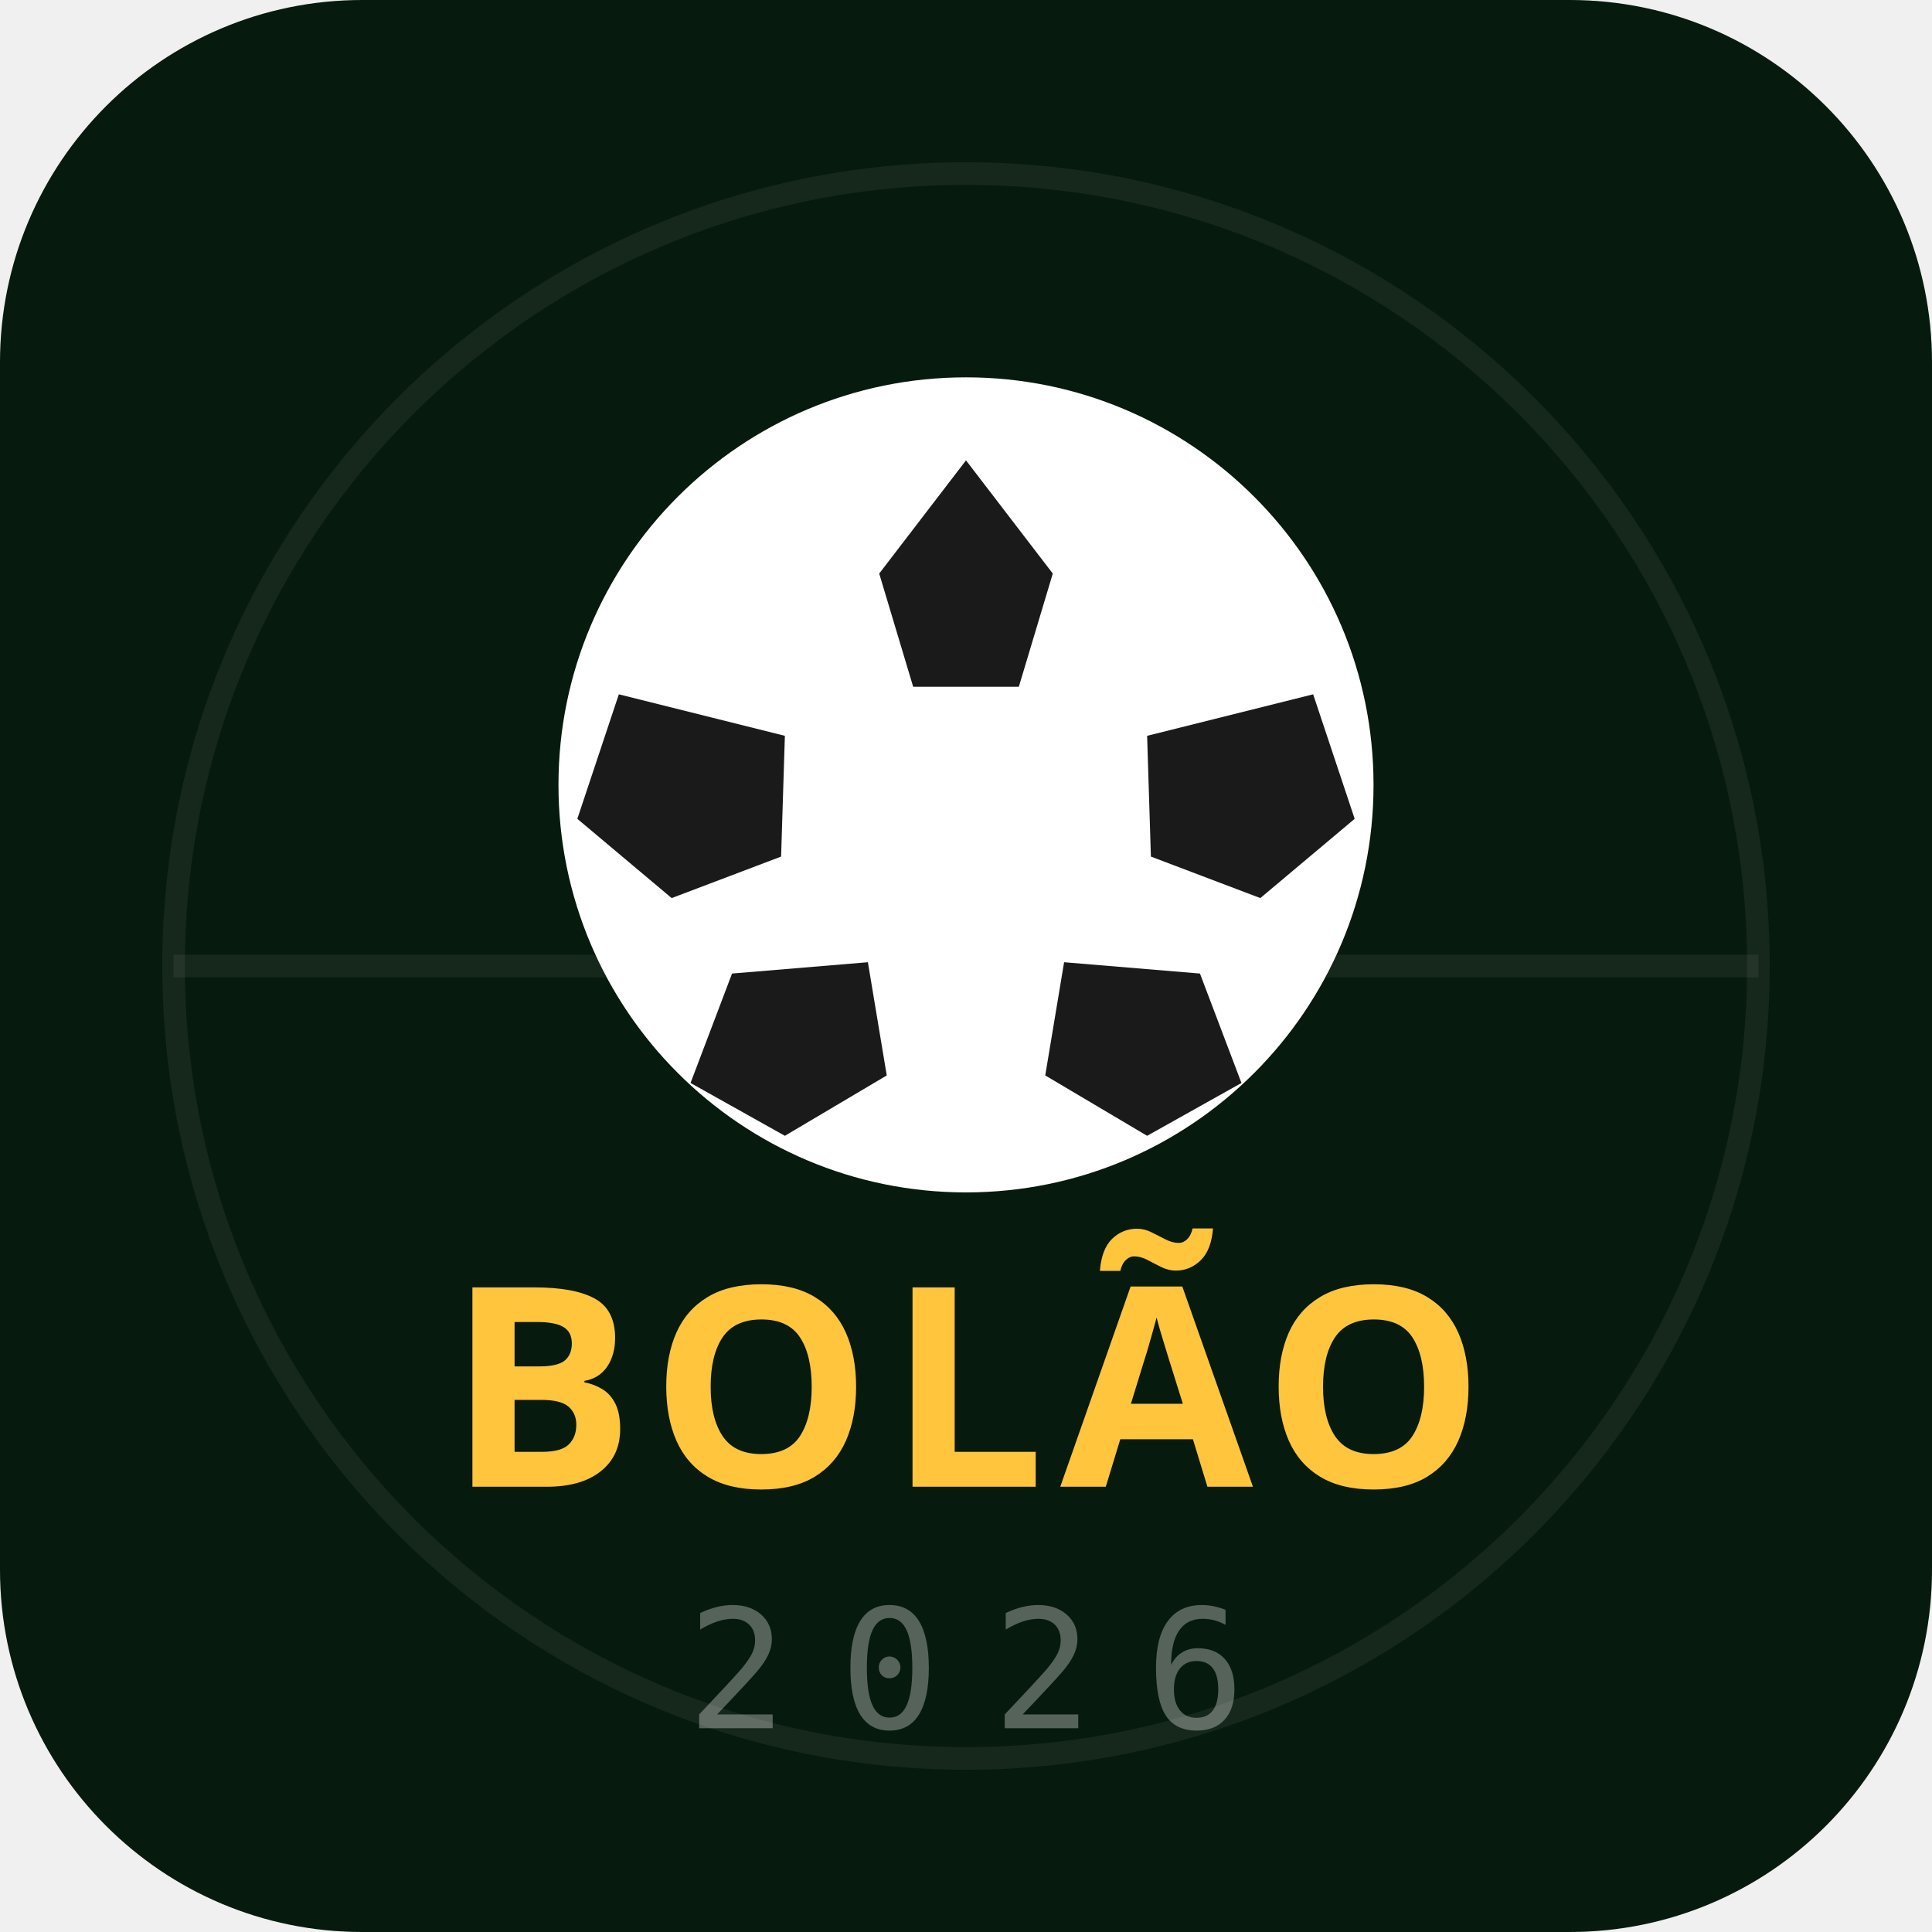
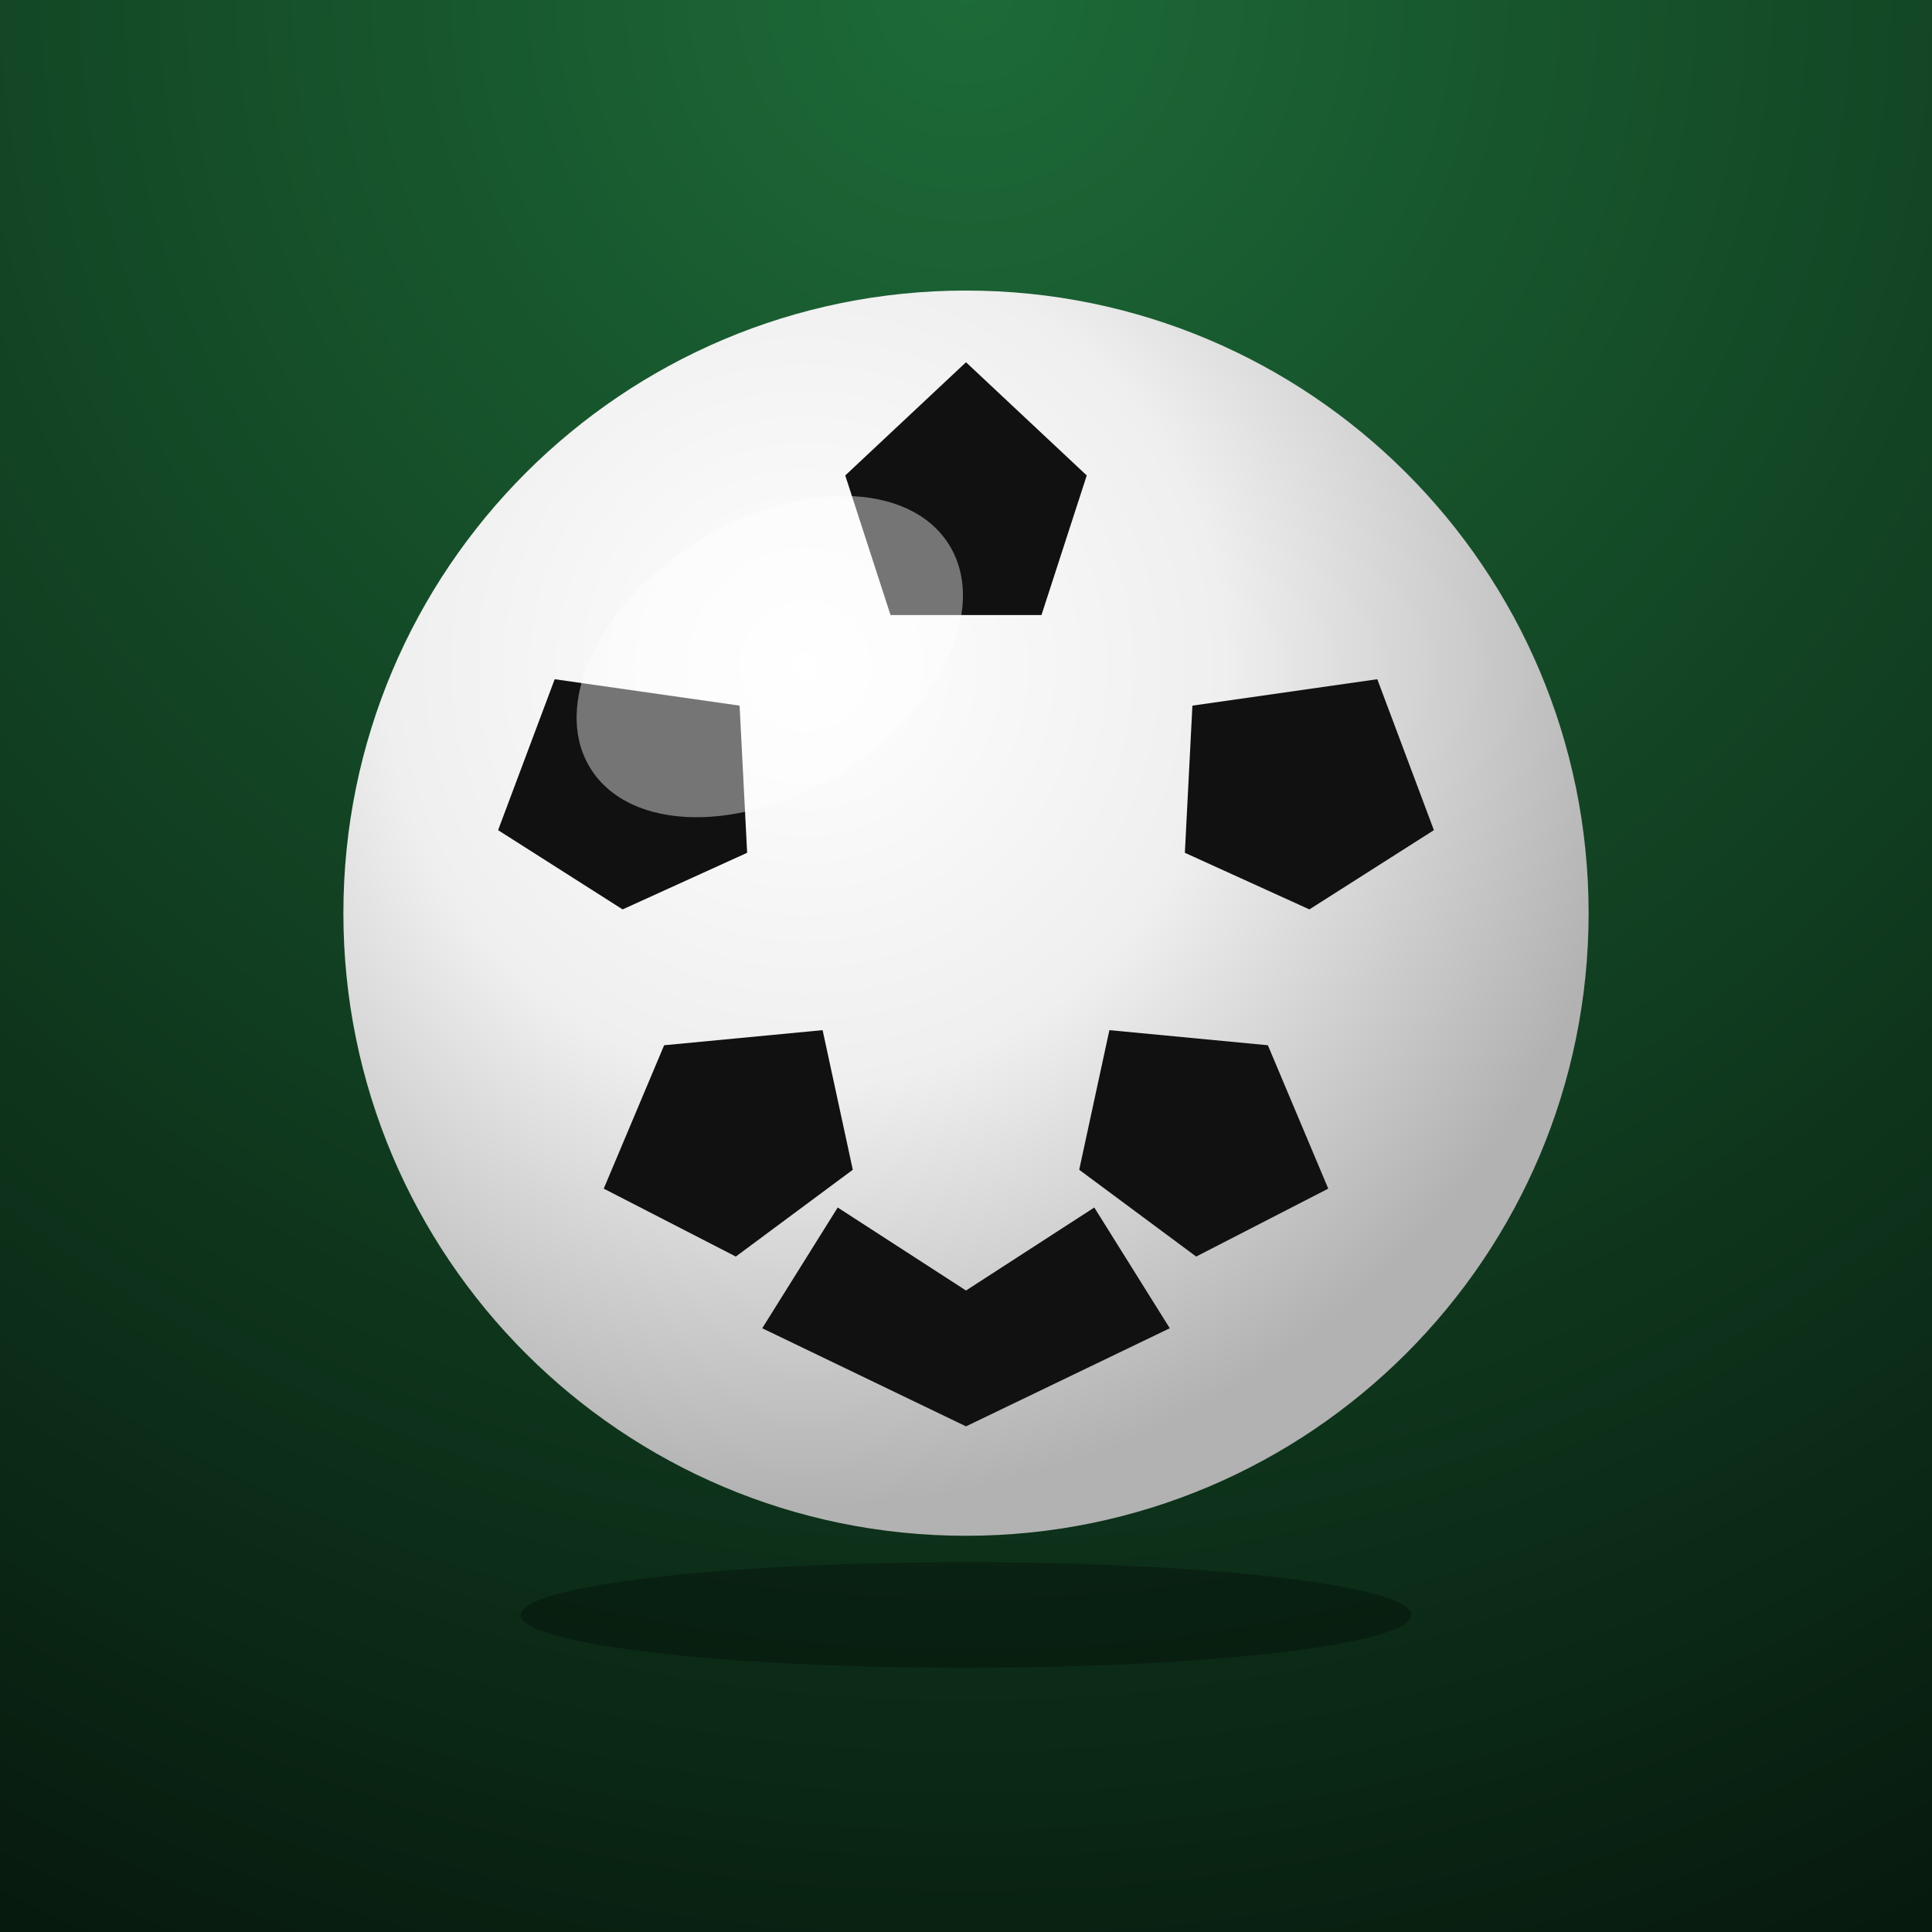
<svg xmlns="http://www.w3.org/2000/svg" viewBox="0 0 512 512">
-   <rect width="512" height="512" rx="96" fill="#071a0e" />
-   <circle cx="256" cy="256" r="210" fill="none" stroke="rgba(255,255,255,0.06)" stroke-width="6" />
-   <line x1="46" y1="256" x2="466" y2="256" stroke="rgba(255,255,255,0.06)" stroke-width="6" />
-   <circle cx="256" cy="208" r="108" fill="white" />
-   <polygon points="256,122 233,152 242,182 270,182 279,152" fill="#1a1a1a" />
-   <polygon points="164,184 153,217 178,238 207,227 208,195" fill="#1a1a1a" />
-   <polygon points="348,184 304,195 305,227 334,238 359,217" fill="#1a1a1a" />
-   <polygon points="194,258 183,287 208,301 235,285 230,255" fill="#1a1a1a" />
-   <polygon points="318,258 282,255 277,285 304,301 329,287" fill="#1a1a1a" />
-   <text x="256" y="394" font-size="74" text-anchor="middle" font-family="Impact, Arial Black, sans-serif" fill="#ffc53d" font-weight="900" letter-spacing="4">BOLÃO</text>
-   <text x="256" y="458" font-size="44" text-anchor="middle" font-family="monospace" fill="rgba(255,255,255,0.32)" letter-spacing="14">2026</text>
+   <defs>
+     <radialGradient id="bg" cx="50%" cy="0%" r="110%">
+       <stop offset="0%" stop-color="#1d6b38" />
+       <stop offset="100%" stop-color="#071a0e" />
+     </radialGradient>
+     <radialGradient id="ball" cx="37%" cy="30%" r="68%">
+       <stop offset="0%" stop-color="#ffffff" />
+       <stop offset="50%" stop-color="#efefef" />
+       <stop offset="100%" stop-color="#b2b2b2" />
+     </radialGradient>
+     <clipPath id="clip">
+       <circle cx="256" cy="242" r="165" />
+     </clipPath>
+   </defs>
+   <rect width="512" height="512" fill="url(#bg)" />
+   <ellipse cx="256" cy="428" rx="118" ry="14" fill="rgba(0,0,0,0.30)" />
+   <circle cx="256" cy="242" r="165" fill="url(#ball)" />
+   <g clip-path="url(#clip)" fill="#111111">
+     <path d="M256,96 L224,126 L236,163 L276,163 L288,126 Z" />
+     <path d="M147,180 L132,220 L165,241 L198,226 L196,187 Z" />
+     <path d="M365,180 L316,187 L314,226 L347,241 L380,220 Z" />
+     <path d="M176,277 L160,315 L195,333 L226,310 L218,273 Z" />
+     <path d="M336,277 L294,273 L286,310 L317,333 L352,315 Z" />
+     <path d="M256,342 L222,320 L202,352 L256,378 L310,352 L290,320 Z" />
+   </g>
+   <ellipse cx="204" cy="174" rx="56" ry="36" fill="rgba(255,255,255,0.42)" transform="rotate(-32,204,174)" clip-path="url(#clip)" />
</svg>
